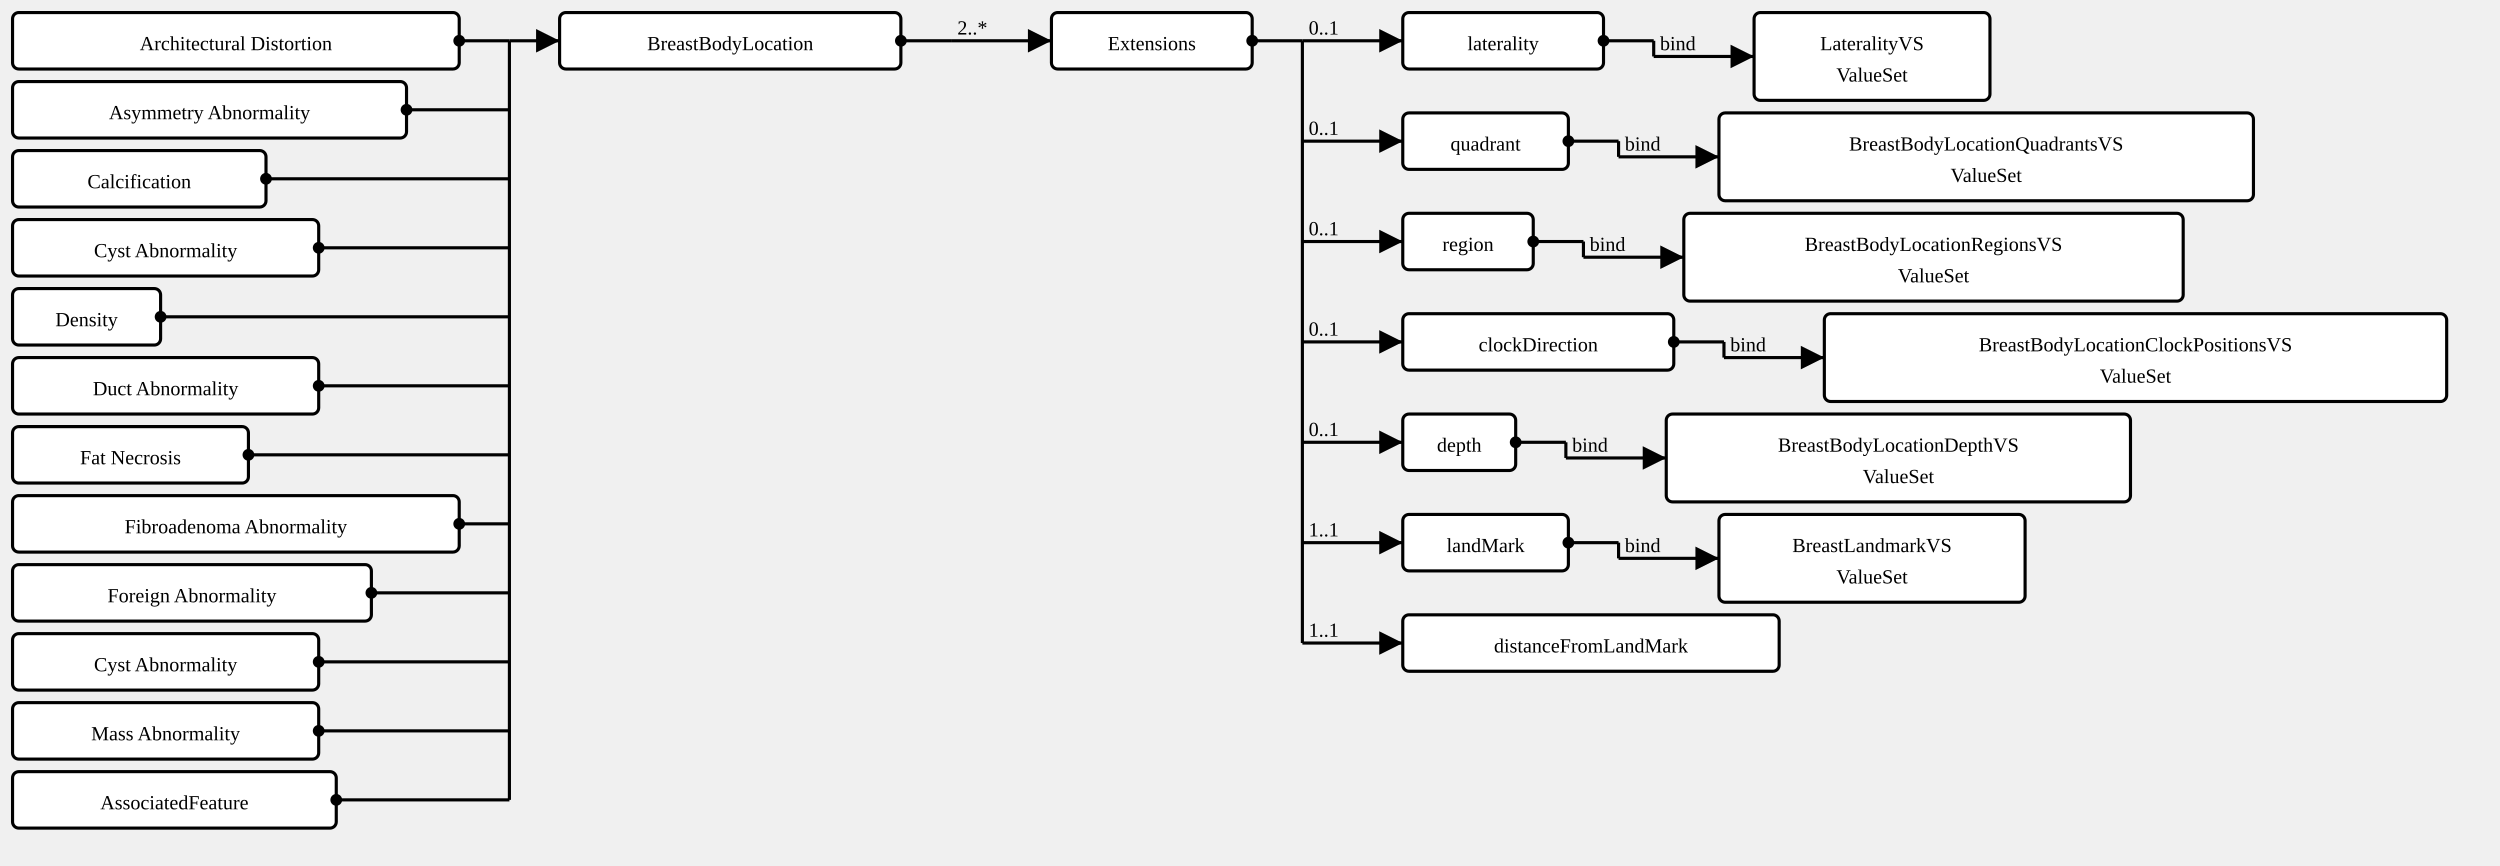
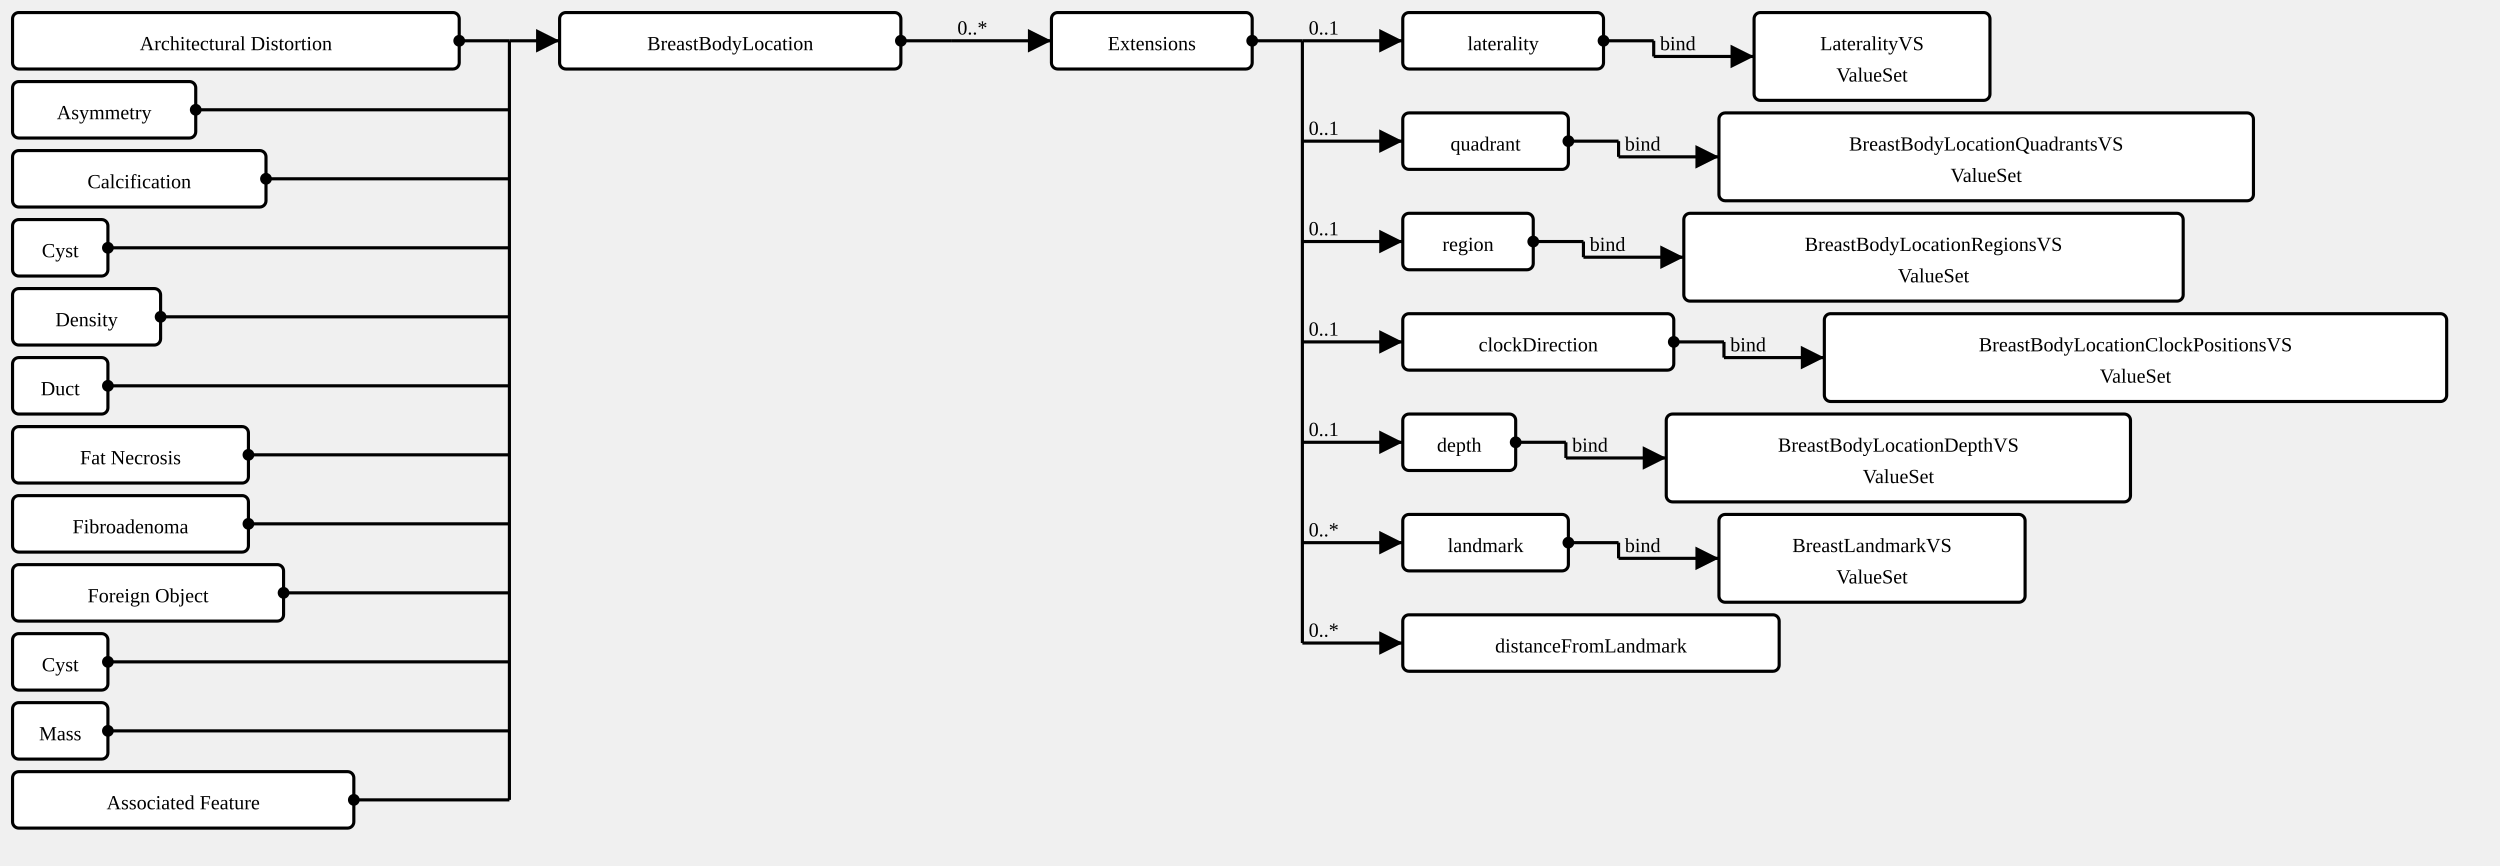
<svg xmlns="http://www.w3.org/2000/svg" version="1.1" width="1494.375" height="517.5">
  <defs>
    <marker id="arrowStart" markerWidth="3.75" markerHeight="3.75" markerUnits="px" refX="1.875" refY="1.875">
      <circle fill="Black" stroke-width="0" cx="1.875" cy="1.875" r="1.875" />
    </marker>
    <marker id="arrowEnd" markerWidth="7.5" markerHeight="7.5" markerUnits="px" refX="7.5" refY="3.75">
      <polygon fill="Black" stroke-width="0" points="0 0 7.5 3.75 0 7.5" />
    </marker>
  </defs>
  <g>
    <g transform="translate(7.5 7.5)">
      <a href="StructureDefinition-AbnormalityArchitecturalDistortion.html" target="_top">
        <rect class="profile" fill="White" stroke="Black" stroke-width="1.875" x="0" y="0" width="267" height="33.75" rx="3.75" ry="3.75" />
      </a>
      <a href="StructureDefinition-AbnormalityArchitecturalDistortion.html" target="_top">
        <text x="133.5" y="22.5" text-anchor="middle" class="profile">Architectural Distortion</text>
      </a>
    </g>
    <g transform="translate(7.5 48.75)">
      <a href="StructureDefinition-AbnormalityAsymmetry.html" target="_top">
-         <rect class="profile" fill="White" stroke="Black" stroke-width="1.875" x="0" y="0" width="235.5" height="33.75" rx="3.75" ry="3.75" />
+         <rect class="profile" fill="White" stroke="Black" stroke-width="1.875" x="0" y="0" width="109.5" height="33.75" rx="3.75" ry="3.75" />
      </a>
      <a href="StructureDefinition-AbnormalityAsymmetry.html" target="_top">
-         <text x="117.75" y="22.5" text-anchor="middle" class="profile">Asymmetry Abnormality</text>
+         <text x="54.75" y="22.5" text-anchor="middle" class="profile">Asymmetry</text>
      </a>
    </g>
    <g transform="translate(7.5 90)">
      <a href="StructureDefinition-AbnormalityCalcification.html" target="_top">
        <rect class="profile" fill="White" stroke="Black" stroke-width="1.875" x="0" y="0" width="151.5" height="33.75" rx="3.75" ry="3.75" />
      </a>
      <a href="StructureDefinition-AbnormalityCalcification.html" target="_top">
        <text x="75.75" y="22.5" text-anchor="middle" class="profile">Calcification</text>
      </a>
    </g>
    <g transform="translate(7.5 131.25)">
      <a href="StructureDefinition-AbnormalityCyst.html" target="_top">
-         <rect class="profile" fill="White" stroke="Black" stroke-width="1.875" x="0" y="0" width="183" height="33.75" rx="3.75" ry="3.75" />
+         <rect class="profile" fill="White" stroke="Black" stroke-width="1.875" x="0" y="0" width="57" height="33.75" rx="3.75" ry="3.75" />
      </a>
      <a href="StructureDefinition-AbnormalityCyst.html" target="_top">
-         <text x="91.5" y="22.5" text-anchor="middle" class="profile">Cyst Abnormality</text>
+         <text x="28.5" y="22.5" text-anchor="middle" class="profile">Cyst</text>
      </a>
    </g>
    <g transform="translate(7.5 172.5)">
      <a href="StructureDefinition-AbnormalityDensity.html" target="_top">
        <rect class="profile" fill="White" stroke="Black" stroke-width="1.875" x="0" y="0" width="88.5" height="33.75" rx="3.75" ry="3.75" />
      </a>
      <a href="StructureDefinition-AbnormalityDensity.html" target="_top">
        <text x="44.25" y="22.5" text-anchor="middle" class="profile">Density</text>
      </a>
    </g>
    <g transform="translate(7.5 213.75)">
      <a href="StructureDefinition-AbnormalityDuct.html" target="_top">
-         <rect class="profile" fill="White" stroke="Black" stroke-width="1.875" x="0" y="0" width="183" height="33.75" rx="3.75" ry="3.75" />
+         <rect class="profile" fill="White" stroke="Black" stroke-width="1.875" x="0" y="0" width="57" height="33.75" rx="3.75" ry="3.75" />
      </a>
      <a href="StructureDefinition-AbnormalityDuct.html" target="_top">
-         <text x="91.5" y="22.5" text-anchor="middle" class="profile">Duct Abnormality</text>
+         <text x="28.5" y="22.5" text-anchor="middle" class="profile">Duct</text>
      </a>
    </g>
    <g transform="translate(7.5 255)">
      <a href="StructureDefinition-AbnormalityFatNecrosis.html" target="_top">
        <rect class="profile" fill="White" stroke="Black" stroke-width="1.875" x="0" y="0" width="141" height="33.75" rx="3.75" ry="3.75" />
      </a>
      <a href="StructureDefinition-AbnormalityFatNecrosis.html" target="_top">
        <text x="70.5" y="22.5" text-anchor="middle" class="profile">Fat Necrosis</text>
      </a>
    </g>
    <g transform="translate(7.5 296.25)">
      <a href="StructureDefinition-AbnormalityFibroadenoma.html" target="_top">
-         <rect class="profile" fill="White" stroke="Black" stroke-width="1.875" x="0" y="0" width="267" height="33.75" rx="3.75" ry="3.75" />
+         <rect class="profile" fill="White" stroke="Black" stroke-width="1.875" x="0" y="0" width="141" height="33.75" rx="3.75" ry="3.75" />
      </a>
      <a href="StructureDefinition-AbnormalityFibroadenoma.html" target="_top">
-         <text x="133.5" y="22.5" text-anchor="middle" class="profile">Fibroadenoma Abnormality</text>
+         <text x="70.5" y="22.5" text-anchor="middle" class="profile">Fibroadenoma</text>
      </a>
    </g>
    <g transform="translate(7.5 337.5)">
      <a href="StructureDefinition-AbnormalityForeignObject.html" target="_top">
-         <rect class="profile" fill="White" stroke="Black" stroke-width="1.875" x="0" y="0" width="214.5" height="33.75" rx="3.75" ry="3.75" />
+         <rect class="profile" fill="White" stroke="Black" stroke-width="1.875" x="0" y="0" width="162" height="33.75" rx="3.75" ry="3.75" />
      </a>
      <a href="StructureDefinition-AbnormalityForeignObject.html" target="_top">
-         <text x="107.25" y="22.5" text-anchor="middle" class="profile">Foreign Abnormality</text>
+         <text x="81" y="22.5" text-anchor="middle" class="profile">Foreign Object</text>
      </a>
    </g>
    <g transform="translate(7.5 378.75)">
      <a href="StructureDefinition-AbnormalityLymphNode.html" target="_top">
-         <rect class="profile" fill="White" stroke="Black" stroke-width="1.875" x="0" y="0" width="183" height="33.75" rx="3.75" ry="3.75" />
+         <rect class="profile" fill="White" stroke="Black" stroke-width="1.875" x="0" y="0" width="57" height="33.75" rx="3.75" ry="3.75" />
      </a>
      <a href="StructureDefinition-AbnormalityLymphNode.html" target="_top">
-         <text x="91.5" y="22.5" text-anchor="middle" class="profile">Cyst Abnormality</text>
+         <text x="28.5" y="22.5" text-anchor="middle" class="profile">Cyst</text>
      </a>
    </g>
    <g transform="translate(7.5 420)">
      <a href="StructureDefinition-AbnormalityMass.html" target="_top">
-         <rect class="profile" fill="White" stroke="Black" stroke-width="1.875" x="0" y="0" width="183" height="33.75" rx="3.75" ry="3.75" />
+         <rect class="profile" fill="White" stroke="Black" stroke-width="1.875" x="0" y="0" width="57" height="33.75" rx="3.75" ry="3.75" />
      </a>
      <a href="StructureDefinition-AbnormalityMass.html" target="_top">
-         <text x="91.5" y="22.5" text-anchor="middle" class="profile">Mass Abnormality</text>
+         <text x="28.5" y="22.5" text-anchor="middle" class="profile">Mass</text>
      </a>
    </g>
    <g transform="translate(7.5 461.25)">
      <a href="StructureDefinition-AssociatedFeature.html" target="_top">
-         <rect class="profile" fill="White" stroke="Black" stroke-width="1.875" x="0" y="0" width="193.5" height="33.75" rx="3.75" ry="3.75" />
+         <rect class="profile" fill="White" stroke="Black" stroke-width="1.875" x="0" y="0" width="204" height="33.75" rx="3.75" ry="3.75" />
      </a>
      <a href="StructureDefinition-AssociatedFeature.html" target="_top">
-         <text x="96.75" y="22.5" text-anchor="middle" class="profile">AssociatedFeature</text>
+         <text x="102" y="22.5" text-anchor="middle" class="profile">Associated Feature</text>
      </a>
    </g>
    <line stroke="Black" stroke-width="1.875" marker-end="url(#arrowEnd)" x1="304.5" y1="24.375" x2="334.5" y2="24.375" />
    <line stroke="Black" stroke-width="1.875" marker-start="url(#arrowStart)" x1="274.5" y1="24.375" x2="304.5" y2="24.375" />
-     <line stroke="Black" stroke-width="1.875" marker-start="url(#arrowStart)" x1="243" y1="65.625" x2="304.5" y2="65.625" />
+     <line stroke="Black" stroke-width="1.875" marker-start="url(#arrowStart)" x1="117" y1="65.625" x2="304.5" y2="65.625" />
    <line stroke="Black" stroke-width="1.875" marker-start="url(#arrowStart)" x1="159" y1="106.875" x2="304.5" y2="106.875" />
-     <line stroke="Black" stroke-width="1.875" marker-start="url(#arrowStart)" x1="190.5" y1="148.125" x2="304.5" y2="148.125" />
+     <line stroke="Black" stroke-width="1.875" marker-start="url(#arrowStart)" x1="64.5" y1="148.125" x2="304.5" y2="148.125" />
    <line stroke="Black" stroke-width="1.875" marker-start="url(#arrowStart)" x1="96" y1="189.375" x2="304.5" y2="189.375" />
-     <line stroke="Black" stroke-width="1.875" marker-start="url(#arrowStart)" x1="190.5" y1="230.625" x2="304.5" y2="230.625" />
+     <line stroke="Black" stroke-width="1.875" marker-start="url(#arrowStart)" x1="64.5" y1="230.625" x2="304.5" y2="230.625" />
    <line stroke="Black" stroke-width="1.875" marker-start="url(#arrowStart)" x1="148.5" y1="271.875" x2="304.5" y2="271.875" />
-     <line stroke="Black" stroke-width="1.875" marker-start="url(#arrowStart)" x1="274.5" y1="313.125" x2="304.5" y2="313.125" />
-     <line stroke="Black" stroke-width="1.875" marker-start="url(#arrowStart)" x1="222" y1="354.375" x2="304.5" y2="354.375" />
-     <line stroke="Black" stroke-width="1.875" marker-start="url(#arrowStart)" x1="190.5" y1="395.625" x2="304.5" y2="395.625" />
-     <line stroke="Black" stroke-width="1.875" marker-start="url(#arrowStart)" x1="190.5" y1="436.875" x2="304.5" y2="436.875" />
-     <line stroke="Black" stroke-width="1.875" marker-start="url(#arrowStart)" x1="201" y1="478.125" x2="304.5" y2="478.125" />
+     <line stroke="Black" stroke-width="1.875" marker-start="url(#arrowStart)" x1="148.5" y1="313.125" x2="304.5" y2="313.125" />
+     <line stroke="Black" stroke-width="1.875" marker-start="url(#arrowStart)" x1="169.5" y1="354.375" x2="304.5" y2="354.375" />
+     <line stroke="Black" stroke-width="1.875" marker-start="url(#arrowStart)" x1="64.5" y1="395.625" x2="304.5" y2="395.625" />
+     <line stroke="Black" stroke-width="1.875" marker-start="url(#arrowStart)" x1="64.5" y1="436.875" x2="304.5" y2="436.875" />
+     <line stroke="Black" stroke-width="1.875" marker-start="url(#arrowStart)" x1="211.5" y1="478.125" x2="304.5" y2="478.125" />
    <line stroke="Black" stroke-width="1.875" x1="304.5" y1="24.375" x2="304.5" y2="478.125" />
  </g>
  <g>
    <g transform="translate(334.5 7.5)">
      <a href="StructureDefinition-BreastBodyLocationExtension.html" target="_top">
        <rect class="focus" fill="White" stroke="Black" stroke-width="1.875" x="0" y="0" width="204" height="33.75" rx="3.75" ry="3.75" />
      </a>
      <a href="StructureDefinition-BreastBodyLocationExtension.html" target="_top">
        <text x="102" y="22.5" text-anchor="middle" class="focus">BreastBodyLocation</text>
      </a>
    </g>
    <line stroke="Black" stroke-width="1.875" marker-end="url(#arrowEnd)" x1="568.5" y1="24.375" x2="628.5" y2="24.375" />
-     <text x="572.25" y="20.625" text-anchor="right" class="lhsText">2..*</text>
+     <text x="572.25" y="20.625" text-anchor="right" class="lhsText">0..*</text>
    <line stroke="Black" stroke-width="1.875" marker-start="url(#arrowStart)" x1="538.5" y1="24.375" x2="568.5" y2="24.375" />
    <line stroke="Black" stroke-width="1.875" x1="568.5" y1="24.375" x2="568.5" y2="24.375" />
  </g>
  <g>
    <g transform="translate(628.4999 7.5)">
      <a href="StructureDefinition-BreastBodyLocationExtension-definitions.html#Extension.extension" target="_top">
        <rect class="element" fill="White" stroke="Black" stroke-width="1.875" x="0" y="0" width="120" height="33.75" rx="3.75" ry="3.75" />
      </a>
      <a href="StructureDefinition-BreastBodyLocationExtension-definitions.html#Extension.extension" target="_top">
        <text x="60" y="22.5" text-anchor="middle" class="element">Extensions</text>
      </a>
    </g>
    <line stroke="Black" stroke-width="1.875" marker-end="url(#arrowEnd)" x1="778.5" y1="24.375" x2="838.5" y2="24.375" />
    <text x="782.25" y="20.625" text-anchor="right" class="lhsText">0..1</text>
    <line stroke="Black" stroke-width="1.875" marker-end="url(#arrowEnd)" x1="778.5" y1="84.375" x2="838.5" y2="84.375" />
    <text x="782.25" y="80.625" text-anchor="right" class="lhsText">0..1</text>
    <line stroke="Black" stroke-width="1.875" marker-end="url(#arrowEnd)" x1="778.5" y1="144.375" x2="838.5" y2="144.375" />
    <text x="782.25" y="140.625" text-anchor="right" class="lhsText">0..1</text>
    <line stroke="Black" stroke-width="1.875" marker-end="url(#arrowEnd)" x1="778.5" y1="204.375" x2="838.5" y2="204.375" />
    <text x="782.25" y="200.625" text-anchor="right" class="lhsText">0..1</text>
    <line stroke="Black" stroke-width="1.875" marker-end="url(#arrowEnd)" x1="778.5" y1="264.375" x2="838.5" y2="264.375" />
    <text x="782.25" y="260.625" text-anchor="right" class="lhsText">0..1</text>
    <line stroke="Black" stroke-width="1.875" marker-end="url(#arrowEnd)" x1="778.5" y1="324.375" x2="838.5" y2="324.375" />
-     <text x="782.25" y="320.625" text-anchor="right" class="lhsText">1..1</text>
+     <text x="782.25" y="320.625" text-anchor="right" class="lhsText">0..*</text>
    <line stroke="Black" stroke-width="1.875" marker-end="url(#arrowEnd)" x1="778.5" y1="384.375" x2="838.5" y2="384.375" />
-     <text x="782.25" y="380.625" text-anchor="right" class="lhsText">1..1</text>
+     <text x="782.25" y="380.625" text-anchor="right" class="lhsText">0..*</text>
    <line stroke="Black" stroke-width="1.875" marker-start="url(#arrowStart)" x1="748.5" y1="24.375" x2="778.5" y2="24.375" />
    <line stroke="Black" stroke-width="1.875" x1="778.5" y1="24.375" x2="778.5" y2="384.375" />
  </g>
  <g>
    <g transform="translate(838.4999 7.5)">
      <a href="StructureDefinition-BreastBodyLocationExtension-definitions.html#Extension.extension:laterality" target="_top">
        <rect class="value" fill="White" stroke="Black" stroke-width="1.875" x="0" y="0" width="120" height="33.75" rx="3.75" ry="3.75" />
      </a>
      <a href="StructureDefinition-BreastBodyLocationExtension-definitions.html#Extension.extension:laterality" target="_top">
        <text x="60" y="22.5" text-anchor="middle" class="value">laterality</text>
      </a>
    </g>
    <line stroke="Black" stroke-width="1.875" marker-end="url(#arrowEnd)" x1="988.5" y1="33.75" x2="1048.5" y2="33.75" />
    <text x="992.25" y="30" text-anchor="right" class="lhsText">bind</text>
    <line stroke="Black" stroke-width="1.875" marker-start="url(#arrowStart)" x1="958.5" y1="24.375" x2="988.5" y2="24.375" />
    <line stroke="Black" stroke-width="1.875" x1="988.5" y1="24.375" x2="988.5" y2="33.75" />
  </g>
  <g>
    <g transform="translate(1048.5 7.5)">
      <a href="ValueSet-LateralityVS.html" target="_top">
        <rect class="valueSet" fill="White" stroke="Black" stroke-width="1.875" x="0" y="0" width="141" height="52.5" rx="3.75" ry="3.75" />
      </a>
      <a href="ValueSet-LateralityVS.html" target="_top">
        <text x="70.5" y="22.5" text-anchor="middle" class="valueSet">LateralityVS</text>
      </a>
      <a href="ValueSet-LateralityVS.html" target="_top">
        <text x="70.5" y="41.25" text-anchor="middle" class="valueSet">ValueSet</text>
      </a>
    </g>
  </g>
  <g>
    <g transform="translate(838.4999 67.5)">
      <a href="StructureDefinition-BreastBodyLocationExtension-definitions.html#Extension.extension:quadrant" target="_top">
        <rect class="value" fill="White" stroke="Black" stroke-width="1.875" x="0" y="0" width="99" height="33.75" rx="3.75" ry="3.75" />
      </a>
      <a href="StructureDefinition-BreastBodyLocationExtension-definitions.html#Extension.extension:quadrant" target="_top">
        <text x="49.5" y="22.5" text-anchor="middle" class="value">quadrant</text>
      </a>
    </g>
    <line stroke="Black" stroke-width="1.875" marker-end="url(#arrowEnd)" x1="967.5" y1="93.75" x2="1027.5" y2="93.75" />
    <text x="971.25" y="90" text-anchor="right" class="lhsText">bind</text>
    <line stroke="Black" stroke-width="1.875" marker-start="url(#arrowStart)" x1="937.5" y1="84.375" x2="967.5" y2="84.375" />
    <line stroke="Black" stroke-width="1.875" x1="967.5" y1="84.375" x2="967.5" y2="93.75" />
  </g>
  <g>
    <g transform="translate(1027.5 67.5)">
      <a href="ValueSet-BreastBodyLocationQuadrantsVS.html" target="_top">
        <rect class="valueSet" fill="White" stroke="Black" stroke-width="1.875" x="0" y="0" width="319.5" height="52.5" rx="3.75" ry="3.75" />
      </a>
      <a href="ValueSet-BreastBodyLocationQuadrantsVS.html" target="_top">
        <text x="159.75" y="22.5" text-anchor="middle" class="valueSet">BreastBodyLocationQuadrantsVS</text>
      </a>
      <a href="ValueSet-BreastBodyLocationQuadrantsVS.html" target="_top">
        <text x="159.75" y="41.25" text-anchor="middle" class="valueSet">ValueSet</text>
      </a>
    </g>
  </g>
  <g>
    <g transform="translate(838.4999 127.5)">
      <a href="StructureDefinition-BreastBodyLocationExtension-definitions.html#Extension.extension:region" target="_top">
        <rect class="value" fill="White" stroke="Black" stroke-width="1.875" x="0" y="0" width="78" height="33.75" rx="3.75" ry="3.75" />
      </a>
      <a href="StructureDefinition-BreastBodyLocationExtension-definitions.html#Extension.extension:region" target="_top">
        <text x="39" y="22.5" text-anchor="middle" class="value">region</text>
      </a>
    </g>
    <line stroke="Black" stroke-width="1.875" marker-end="url(#arrowEnd)" x1="946.5" y1="153.75" x2="1006.5" y2="153.75" />
    <text x="950.25" y="150" text-anchor="right" class="lhsText">bind</text>
    <line stroke="Black" stroke-width="1.875" marker-start="url(#arrowStart)" x1="916.5" y1="144.375" x2="946.5" y2="144.375" />
    <line stroke="Black" stroke-width="1.875" x1="946.5" y1="144.375" x2="946.5" y2="153.75" />
  </g>
  <g>
    <g transform="translate(1006.5 127.5)">
      <a href="ValueSet-BreastBodyLocationRegionsVS.html" target="_top">
        <rect class="valueSet" fill="White" stroke="Black" stroke-width="1.875" x="0" y="0" width="298.5" height="52.5" rx="3.75" ry="3.75" />
      </a>
      <a href="ValueSet-BreastBodyLocationRegionsVS.html" target="_top">
        <text x="149.25" y="22.5" text-anchor="middle" class="valueSet">BreastBodyLocationRegionsVS</text>
      </a>
      <a href="ValueSet-BreastBodyLocationRegionsVS.html" target="_top">
        <text x="149.25" y="41.25" text-anchor="middle" class="valueSet">ValueSet</text>
      </a>
    </g>
  </g>
  <g>
    <g transform="translate(838.4999 187.5)">
      <a href="StructureDefinition-BreastBodyLocationExtension-definitions.html#Extension.extension:clockDirection" target="_top">
        <rect class="value" fill="White" stroke="Black" stroke-width="1.875" x="0" y="0" width="162" height="33.75" rx="3.75" ry="3.75" />
      </a>
      <a href="StructureDefinition-BreastBodyLocationExtension-definitions.html#Extension.extension:clockDirection" target="_top">
        <text x="81" y="22.5" text-anchor="middle" class="value">clockDirection</text>
      </a>
    </g>
    <line stroke="Black" stroke-width="1.875" marker-end="url(#arrowEnd)" x1="1030.5" y1="213.75" x2="1090.5" y2="213.75" />
    <text x="1034.25" y="210" text-anchor="right" class="lhsText">bind</text>
    <line stroke="Black" stroke-width="1.875" marker-start="url(#arrowStart)" x1="1000.5" y1="204.375" x2="1030.5" y2="204.375" />
    <line stroke="Black" stroke-width="1.875" x1="1030.5" y1="204.375" x2="1030.5" y2="213.75" />
  </g>
  <g>
    <g transform="translate(1090.5 187.5)">
      <a href="ValueSet-BreastBodyLocationClockPositionsVS.html" target="_top">
        <rect class="valueSet" fill="White" stroke="Black" stroke-width="1.875" x="0" y="0" width="372" height="52.5" rx="3.75" ry="3.75" />
      </a>
      <a href="ValueSet-BreastBodyLocationClockPositionsVS.html" target="_top">
        <text x="186" y="22.5" text-anchor="middle" class="valueSet">BreastBodyLocationClockPositionsVS</text>
      </a>
      <a href="ValueSet-BreastBodyLocationClockPositionsVS.html" target="_top">
        <text x="186" y="41.25" text-anchor="middle" class="valueSet">ValueSet</text>
      </a>
    </g>
  </g>
  <g>
    <g transform="translate(838.4999 247.5)">
      <a href="StructureDefinition-BreastBodyLocationExtension-definitions.html#Extension.extension:depth" target="_top">
        <rect class="value" fill="White" stroke="Black" stroke-width="1.875" x="0" y="0" width="67.5" height="33.75" rx="3.75" ry="3.75" />
      </a>
      <a href="StructureDefinition-BreastBodyLocationExtension-definitions.html#Extension.extension:depth" target="_top">
        <text x="33.75" y="22.5" text-anchor="middle" class="value">depth</text>
      </a>
    </g>
    <line stroke="Black" stroke-width="1.875" marker-end="url(#arrowEnd)" x1="936" y1="273.75" x2="996" y2="273.75" />
    <text x="939.75" y="270" text-anchor="right" class="lhsText">bind</text>
    <line stroke="Black" stroke-width="1.875" marker-start="url(#arrowStart)" x1="906" y1="264.375" x2="936" y2="264.375" />
    <line stroke="Black" stroke-width="1.875" x1="936" y1="264.375" x2="936" y2="273.75" />
  </g>
  <g>
    <g transform="translate(995.9999 247.5)">
      <a href="ValueSet-BreastBodyLocationDepthVS.html" target="_top">
        <rect class="valueSet" fill="White" stroke="Black" stroke-width="1.875" x="0" y="0" width="277.5" height="52.5" rx="3.75" ry="3.75" />
      </a>
      <a href="ValueSet-BreastBodyLocationDepthVS.html" target="_top">
        <text x="138.75" y="22.5" text-anchor="middle" class="valueSet">BreastBodyLocationDepthVS</text>
      </a>
      <a href="ValueSet-BreastBodyLocationDepthVS.html" target="_top">
        <text x="138.75" y="41.25" text-anchor="middle" class="valueSet">ValueSet</text>
      </a>
    </g>
  </g>
  <g>
    <g transform="translate(838.4999 307.5)">
-       <a href="StructureDefinition-BreastBodyLocationExtension-definitions.html#Extension.extension:landMark" target="_top">
+       <a href="StructureDefinition-BreastBodyLocationExtension-definitions.html#Extension.extension:landmark" target="_top">
        <rect class="value" fill="White" stroke="Black" stroke-width="1.875" x="0" y="0" width="99" height="33.75" rx="3.75" ry="3.75" />
      </a>
-       <a href="StructureDefinition-BreastBodyLocationExtension-definitions.html#Extension.extension:landMark" target="_top">
-         <text x="49.5" y="22.5" text-anchor="middle" class="value">landMark</text>
+       <a href="StructureDefinition-BreastBodyLocationExtension-definitions.html#Extension.extension:landmark" target="_top">
+         <text x="49.5" y="22.5" text-anchor="middle" class="value">landmark</text>
      </a>
    </g>
    <line stroke="Black" stroke-width="1.875" marker-end="url(#arrowEnd)" x1="967.5" y1="333.75" x2="1027.5" y2="333.75" />
    <text x="971.25" y="330" text-anchor="right" class="lhsText">bind</text>
    <line stroke="Black" stroke-width="1.875" marker-start="url(#arrowStart)" x1="937.5" y1="324.375" x2="967.5" y2="324.375" />
    <line stroke="Black" stroke-width="1.875" x1="967.5" y1="324.375" x2="967.5" y2="333.75" />
  </g>
  <g>
    <g transform="translate(1027.5 307.5)">
      <a href="ValueSet-BreastLandmarkVS.html" target="_top">
        <rect class="valueSet" fill="White" stroke="Black" stroke-width="1.875" x="0" y="0" width="183" height="52.5" rx="3.75" ry="3.75" />
      </a>
      <a href="ValueSet-BreastLandmarkVS.html" target="_top">
        <text x="91.5" y="22.5" text-anchor="middle" class="valueSet">BreastLandmarkVS</text>
      </a>
      <a href="ValueSet-BreastLandmarkVS.html" target="_top">
        <text x="91.5" y="41.25" text-anchor="middle" class="valueSet">ValueSet</text>
      </a>
    </g>
  </g>
  <g>
    <g transform="translate(838.4999 367.5)">
-       <a href="StructureDefinition-BreastBodyLocationExtension-definitions.html#Extension.extension:distanceFromLandMark" target="_top">
+       <a href="StructureDefinition-BreastBodyLocationExtension-definitions.html#Extension.extension:distanceFromLandmark" target="_top">
        <rect class="value" fill="White" stroke="Black" stroke-width="1.875" x="0" y="0" width="225" height="33.75" rx="3.75" ry="3.75" />
      </a>
-       <a href="StructureDefinition-BreastBodyLocationExtension-definitions.html#Extension.extension:distanceFromLandMark" target="_top">
-         <text x="112.5" y="22.5" text-anchor="middle" class="value">distanceFromLandMark</text>
+       <a href="StructureDefinition-BreastBodyLocationExtension-definitions.html#Extension.extension:distanceFromLandmark" target="_top">
+         <text x="112.5" y="22.5" text-anchor="middle" class="value">distanceFromLandmark</text>
      </a>
    </g>
  </g>
</svg>
